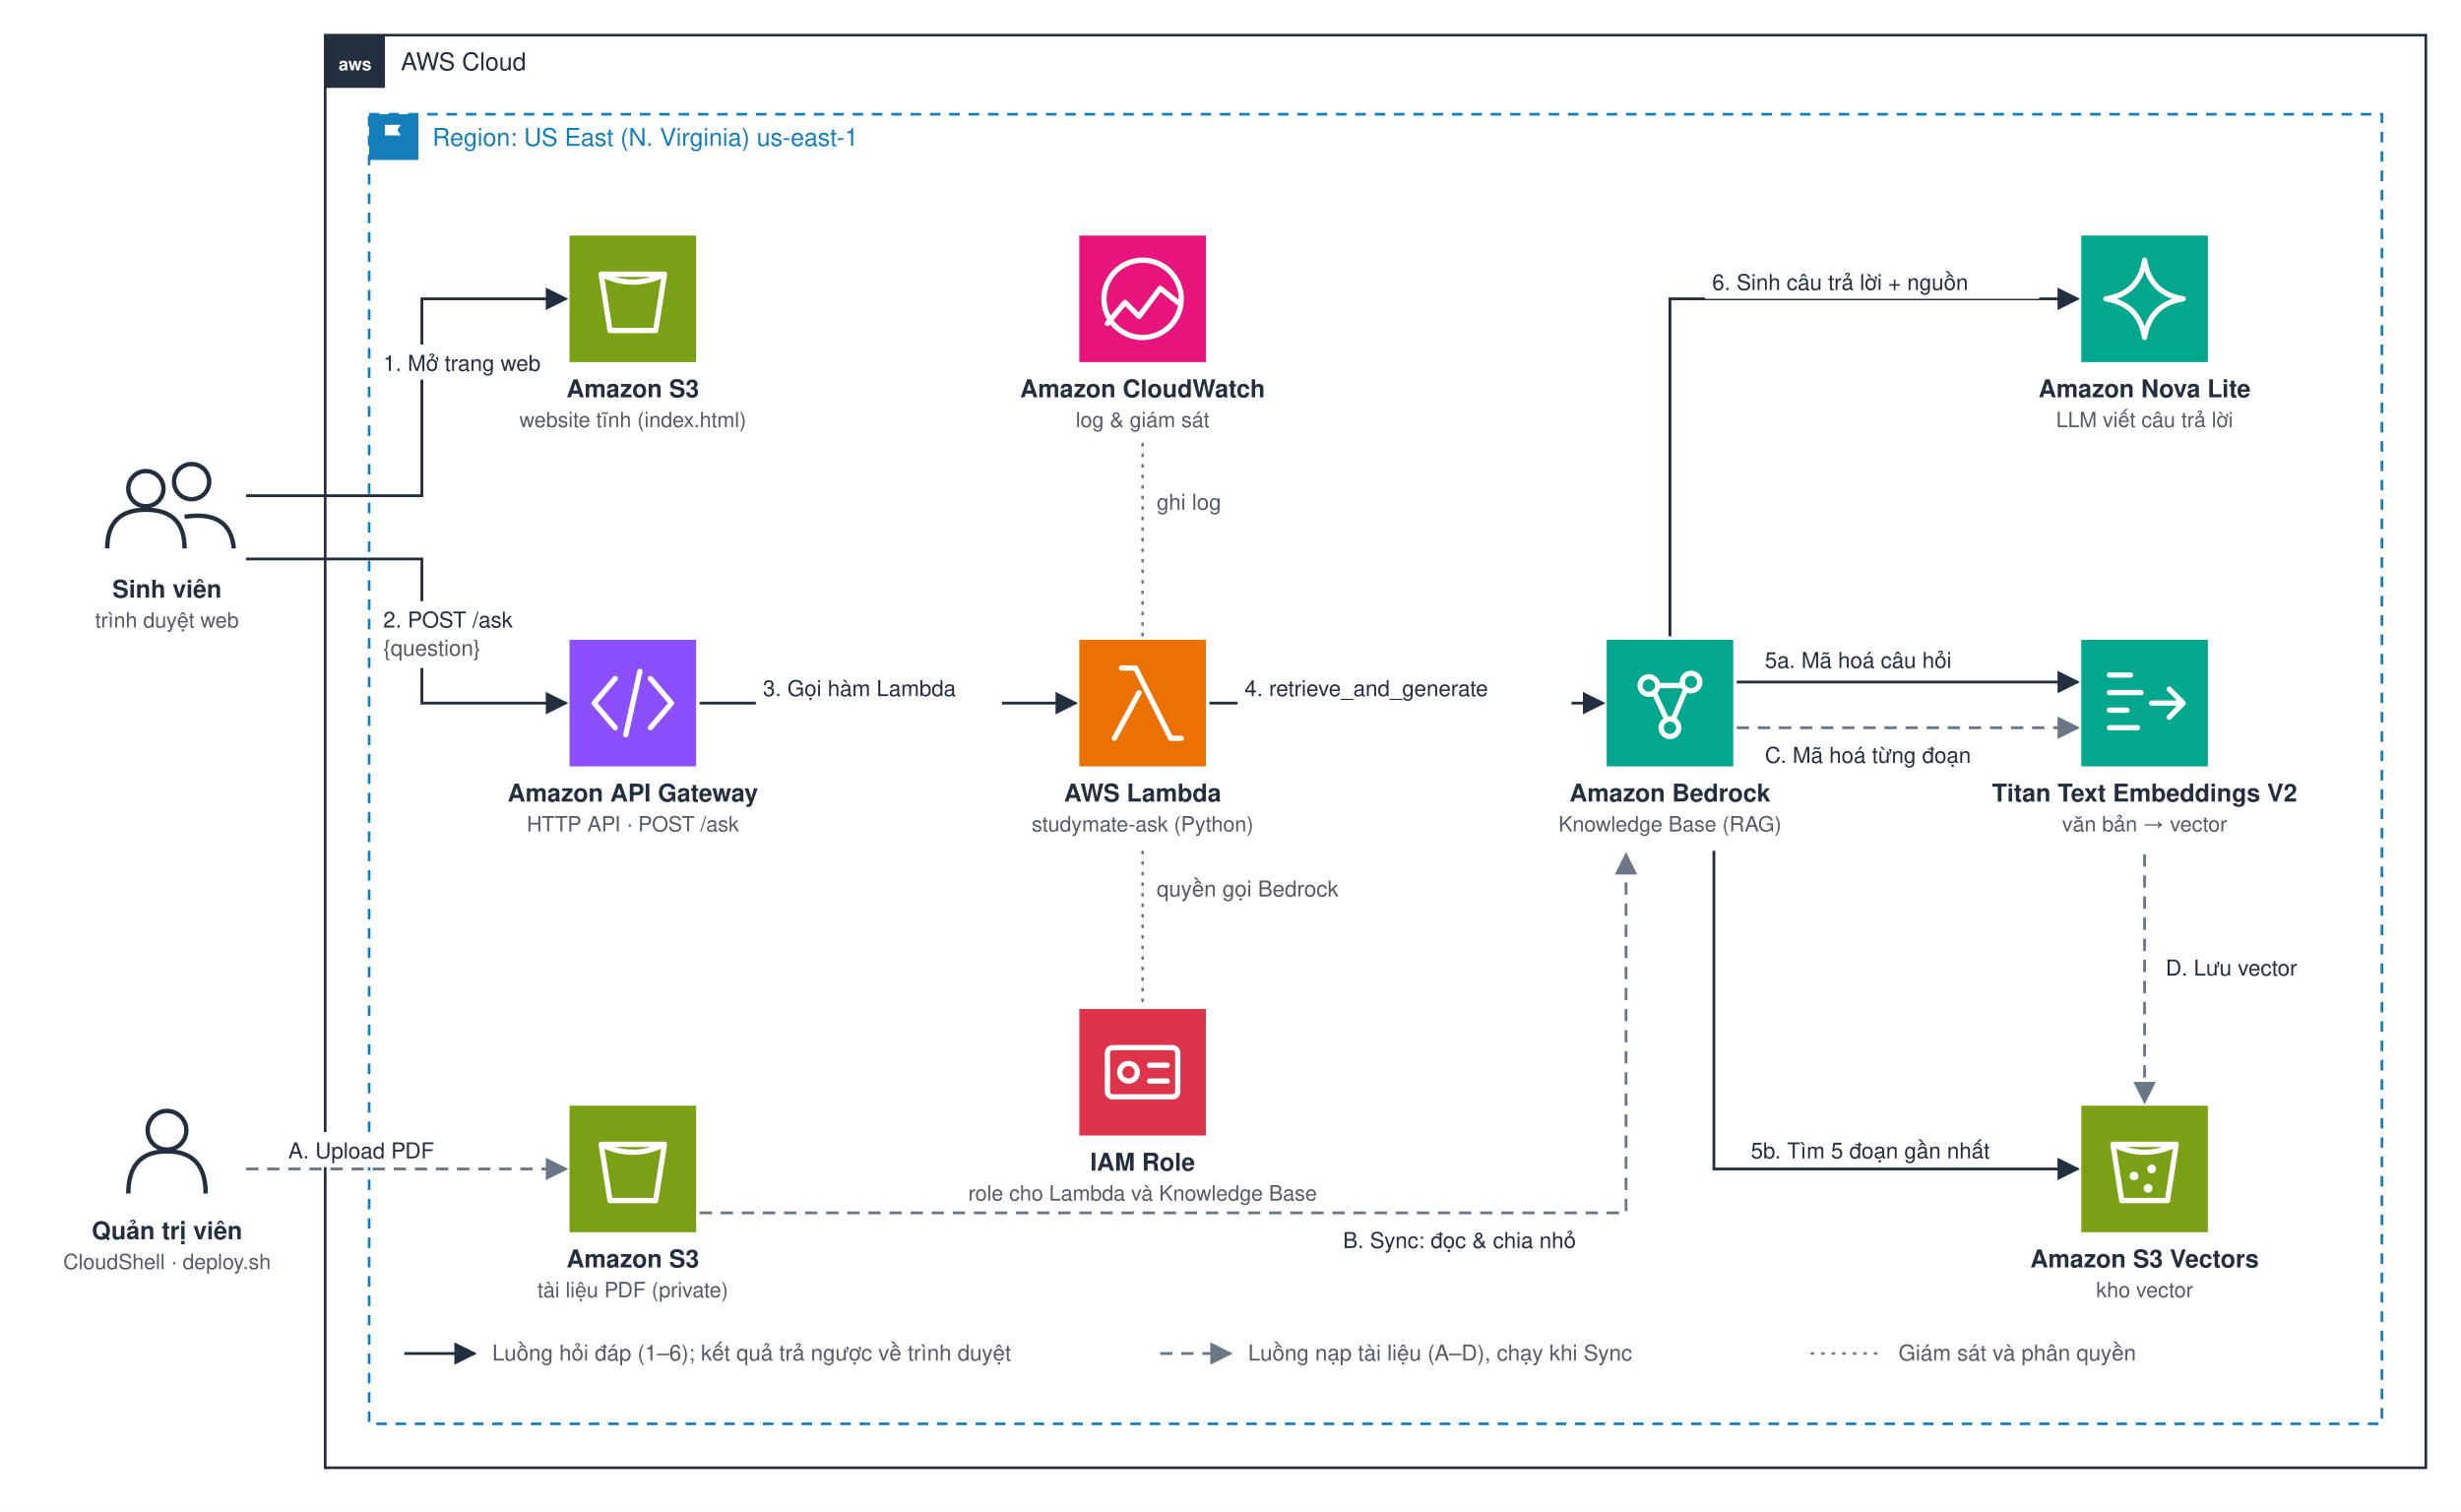
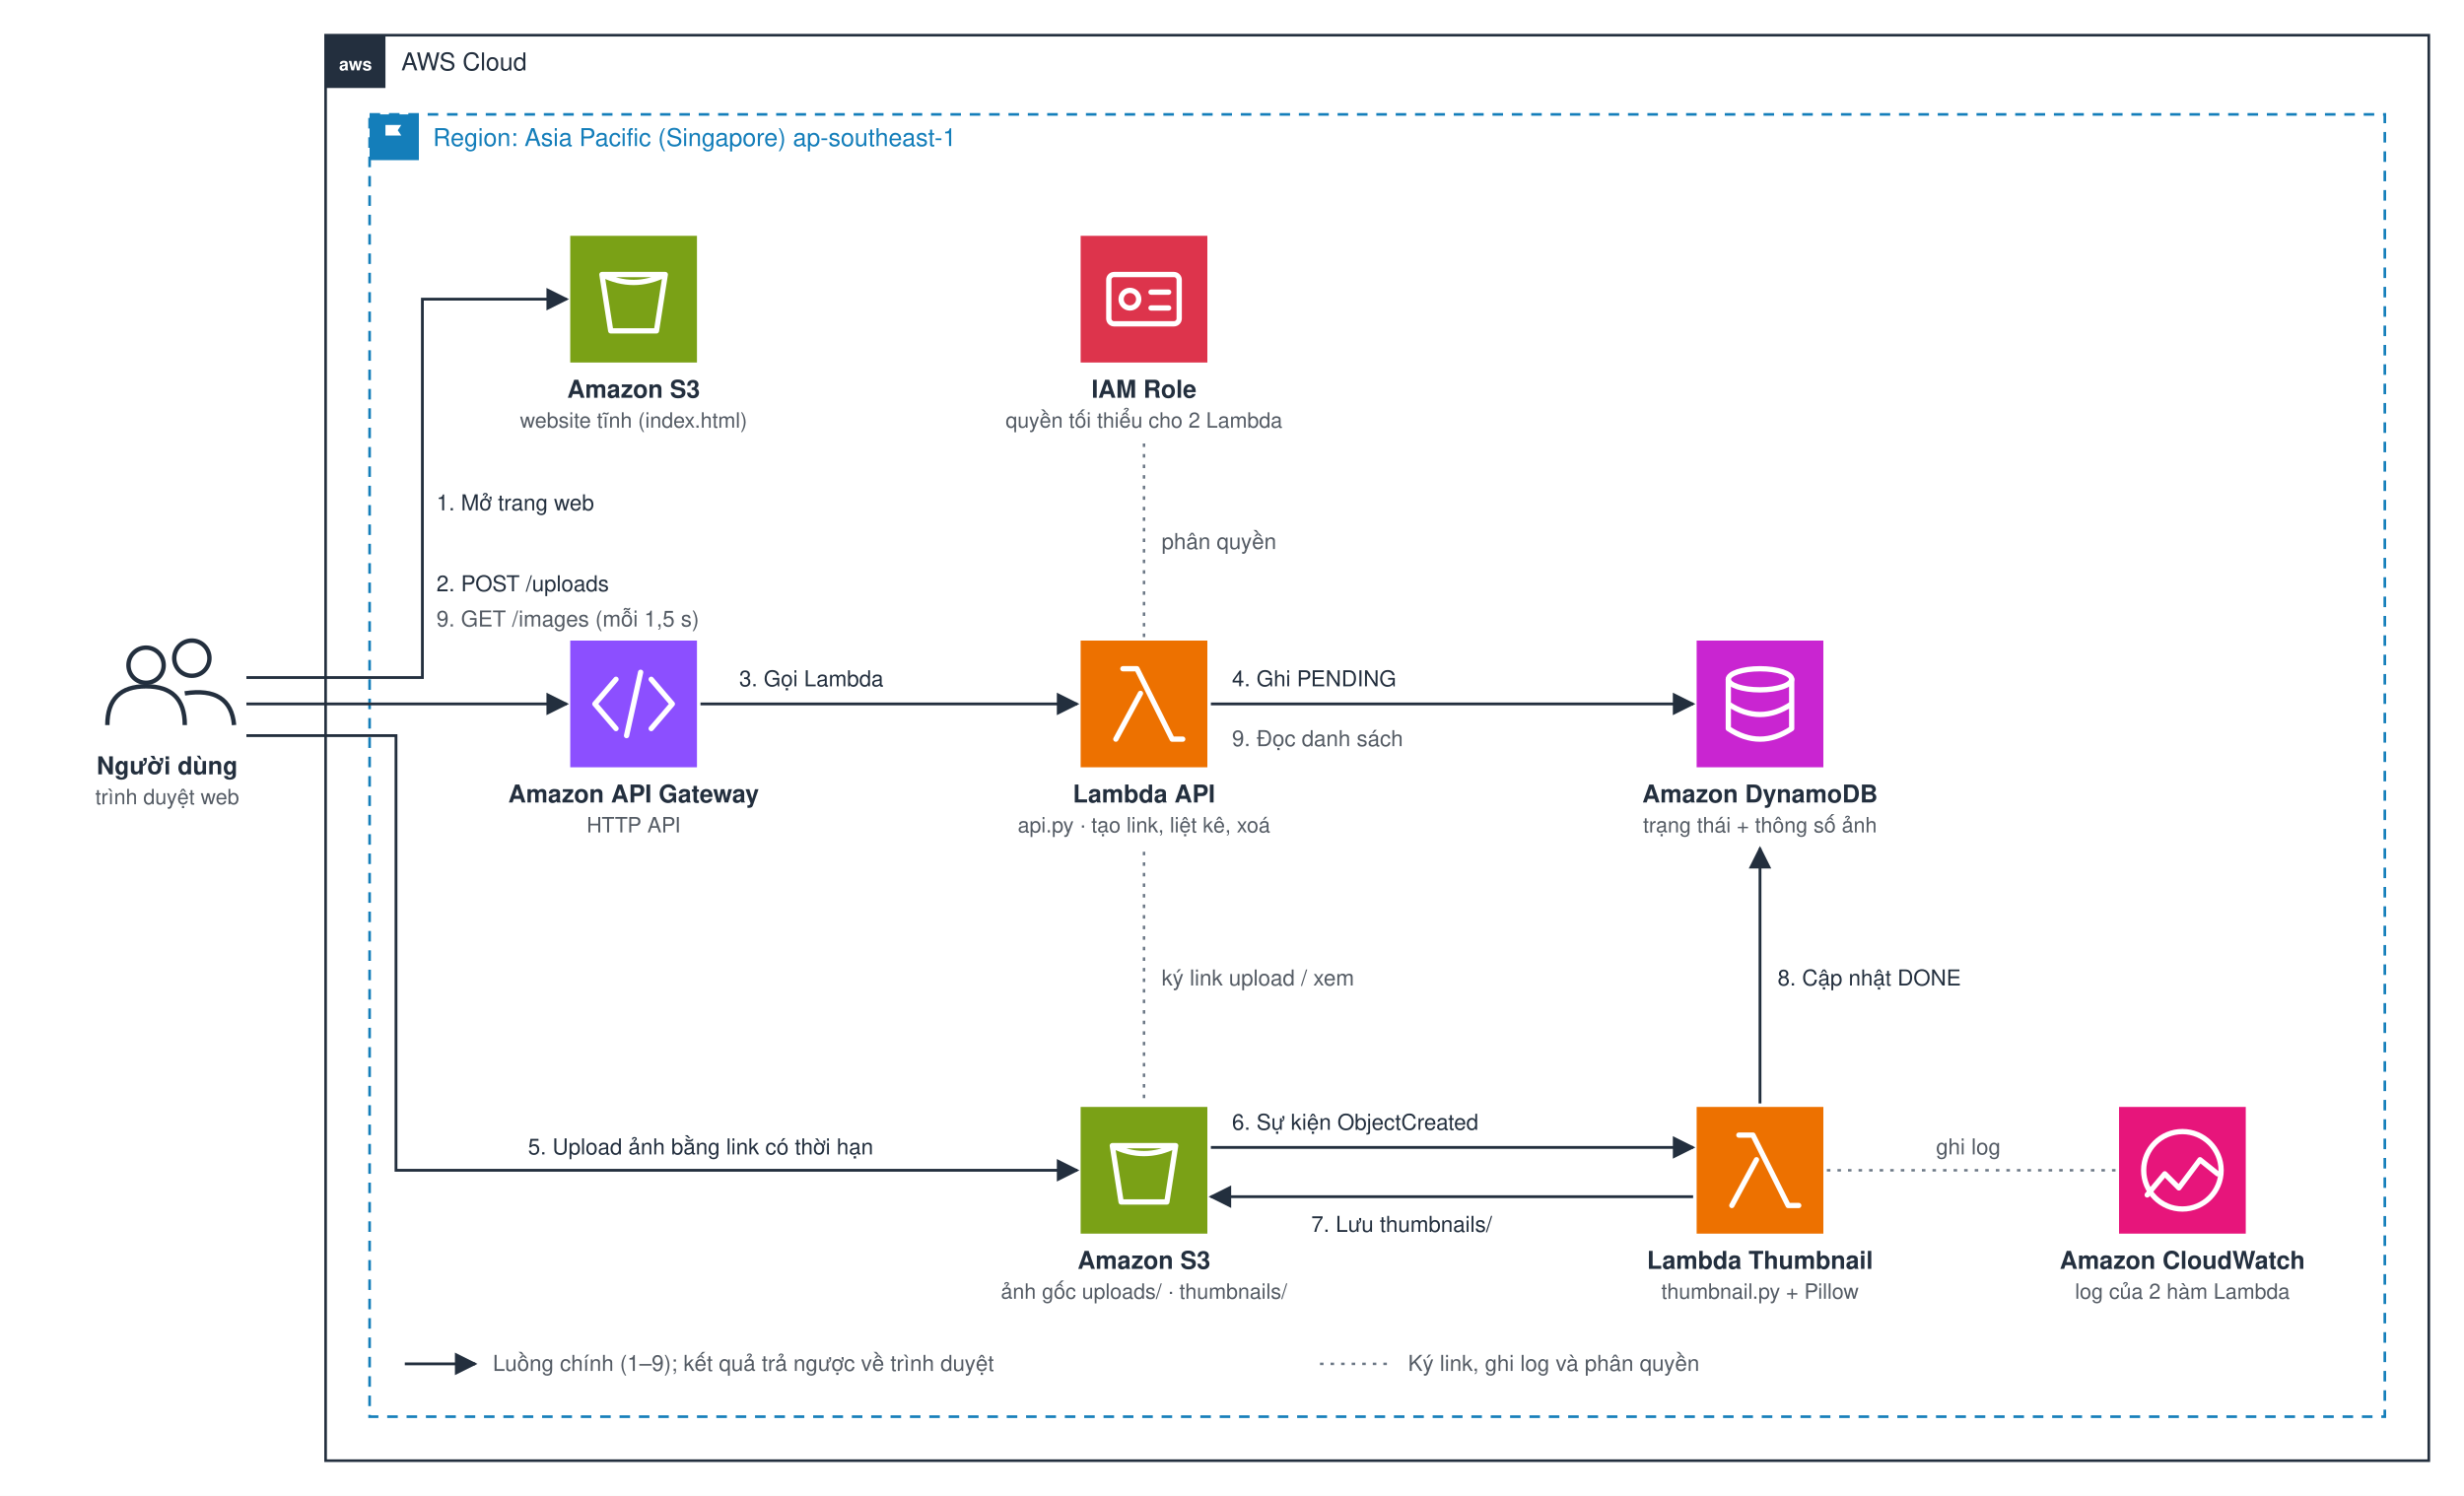
- <svg xmlns="http://www.w3.org/2000/svg" viewBox="0 0 1400 860" font-family="Helvetica, Arial, sans-serif">
+ <svg xmlns="http://www.w3.org/2000/svg" viewBox="0 0 1400 850" font-family="Helvetica, Arial, sans-serif" role="img" aria-label="Kiến trúc SnapThumb">
  <defs>
    <marker id="a" viewBox="0 0 10 10" refX="9" refY="5" markerWidth="8" markerHeight="8" orient="auto-start-reverse">
      <path d="M0,0 L10,5 L0,10 z" fill="#232F3E" />
    </marker>
-     <marker id="g" viewBox="0 0 10 10" refX="9" refY="5" markerWidth="8" markerHeight="8" orient="auto-start-reverse">
-       <path d="M0,0 L10,5 L0,10 z" fill="#6b7785" />
-     </marker>
-     <style>
-       .n{font-size:14px;font-weight:700;fill:#232F3E}
-       .s{font-size:12px;fill:#545b64}
-       .l{font-size:12.5px;fill:#232F3E}
-       .lg{font-size:12.5px;fill:#545b64}
-       .q{stroke:#232F3E;stroke-width:1.6;fill:none;marker-end:url(#a)}
-       .i{stroke:#6b7785;stroke-width:1.6;fill:none;stroke-dasharray:7 5;marker-end:url(#g)}
-       .d{stroke:#6b7785;stroke-width:1.4;fill:none;stroke-dasharray:2 4}
-       .lb{fill:#ffffff}
-       .glyph{fill:none;stroke:#fff;stroke-width:3;stroke-linecap:round;stroke-linejoin:round}
-     </style>
+     <style>.n{font-size:14px;font-weight:700;fill:#232F3E} .s{font-size:12px;fill:#545b64} .l{font-size:12.5px;fill:#232F3E} .lg{font-size:12.5px;fill:#545b64}
+ .q{stroke:#232F3E;stroke-width:1.6;fill:none;marker-end:url(#a)} .d{stroke:#6b7785;stroke-width:1.4;fill:none;stroke-dasharray:2 4} .lb{fill:#ffffff}
+ .glyph{fill:none;stroke:#fff;stroke-width:3;stroke-linecap:round;stroke-linejoin:round}</style>
  </defs>
-   <rect width="1400" height="860" fill="#ffffff" />
-   <rect x="185" y="20" width="1195" height="815" fill="none" stroke="#232F3E" stroke-width="1.5" />
+   <rect width="1400" height="850" fill="#ffffff" />
+   <rect x="185" y="20" width="1195" height="810" fill="none" stroke="#232F3E" stroke-width="1.5" />
  <rect x="185" y="20" width="34" height="30" fill="#232F3E" />
  <text x="202" y="40" text-anchor="middle" font-size="10" font-weight="700" fill="#fff">aws</text>
  <text x="228" y="40" font-size="14" fill="#232F3E">AWS Cloud</text>
-   <rect x="210" y="65" width="1145" height="745" fill="none" stroke="#147EBA" stroke-width="1.5" stroke-dasharray="6 5" />
+   <rect x="210" y="65" width="1145" height="740" fill="none" stroke="#147EBA" stroke-width="1.5" stroke-dasharray="6 5" />
  <rect x="210" y="65" width="28" height="26" fill="#147EBA" />
  <path d="M219,85 V71 h9 l-2,3 2,3 h-9" fill="#fff" />
-   <text x="246" y="83" font-size="14" fill="#147EBA">Region: US East (N. Virginia) us-east-1</text>
-   <g transform="translate(95,300)">
+   <text x="246" y="83" font-size="14" fill="#147EBA">Region: Asia Pacific (Singapore) ap-southeast-1</text>
+   <g transform="translate(95,400)">
    <circle cx="-12" cy="-22" r="10" fill="none" stroke="#232F3E" stroke-width="2.5" />
    <path d="M-34,12 q0,-22 22,-22 q22,0 22,22" fill="none" stroke="#232F3E" stroke-width="2.5" />
    <circle cx="14" cy="-26" r="10" fill="none" stroke="#232F3E" stroke-width="2.5" />
    <path d="M10,-6 q26,-4 28,18" fill="none" stroke="#232F3E" stroke-width="2.5" />
-     <text y="40" text-anchor="middle" class="n">Sinh viên</text>
+     <text y="40" text-anchor="middle" class="n">Người dùng</text>
    <text y="57" text-anchor="middle" class="s">trình duyệt web</text>
-   </g>
-   <g transform="translate(95,665)">
-     <circle cx="0" cy="-22" r="11" fill="none" stroke="#232F3E" stroke-width="2.5" />
-     <path d="M-22,14 q0,-24 22,-24 q22,0 22,24" fill="none" stroke="#232F3E" stroke-width="2.5" />
-     <text y="40" text-anchor="middle" class="n">Quản trị viên</text>
-     <text y="57" text-anchor="middle" class="s">CloudShell · deploy.sh</text>
  </g>
  <g transform="translate(360,170)">
    <rect x="-36" y="-36" width="72" height="72" fill="#7AA116" />
    <path class="glyph" d="M-18,-14 h36 l-5,32 h-26 z M-18,-14 q18,9 36,0" />
    <text y="56" text-anchor="middle" class="n">Amazon S3</text>
    <text y="73" text-anchor="middle" class="s">website tĩnh (index.html)</text>
  </g>
-   <g transform="translate(360,400)">
-     <rect x="-36" y="-36" width="72" height="72" fill="#8C4FFF" />
-     <path class="glyph" d="M-10,-14 l-12,14 12,14 M10,-14 l12,14 -12,14 M4,-18 l-8,36" />
-     <text y="56" text-anchor="middle" class="n">Amazon API Gateway</text>
-     <text y="73" text-anchor="middle" class="s">HTTP API · POST /ask</text>
-   </g>
-   <g transform="translate(650,400)">
-     <rect x="-36" y="-36" width="72" height="72" fill="#ED7100" />
-     <path class="glyph" d="M-16,20 l14,-26 M-12,-20 h8 l20,40 h6" />
-     <text y="56" text-anchor="middle" class="n">AWS Lambda</text>
-     <text y="73" text-anchor="middle" class="s">studymate-ask (Python)</text>
-   </g>
  <g transform="translate(650,170)">
-     <rect x="-36" y="-36" width="72" height="72" fill="#E7157B" />
-     <path class="glyph" d="M-20,14 l10,-12 8,8 12,-16 10,8" />
-     <circle class="glyph" cx="0" cy="0" r="22" />
-     <text y="56" text-anchor="middle" class="n">Amazon CloudWatch</text>
-     <text y="73" text-anchor="middle" class="s">log &amp; giám sát</text>
-   </g>
-   <g transform="translate(650,610)">
    <rect x="-36" y="-36" width="72" height="72" fill="#DD344C" />
    <rect class="glyph" x="-20" y="-14" width="40" height="28" rx="3" />
    <circle class="glyph" cx="-8" cy="0" r="5" />
    <path class="glyph" d="M4,-4 h10 M4,5 h10" />
    <text y="56" text-anchor="middle" class="n">IAM Role</text>
-     <text y="73" text-anchor="middle" class="s">role cho Lambda và Knowledge Base</text>
+     <text y="73" text-anchor="middle" class="s">quyền tối thiểu cho 2 Lambda</text>
  </g>
-   <g transform="translate(950,400)">
-     <rect x="-36" y="-36" width="72" height="72" fill="#01A88D" />
-     <circle class="glyph" cx="-12" cy="-10" r="5" />
-     <circle class="glyph" cx="12" cy="-12" r="5" />
-     <circle class="glyph" cx="0" cy="14" r="5" />
-     <path class="glyph" d="M-7,-10 h14 M-9,-6 l7,15 M9,-8 l-7,17" />
-     <text y="56" text-anchor="middle" class="n">Amazon Bedrock</text>
-     <text y="73" text-anchor="middle" class="s">Knowledge Base (RAG)</text>
+   <g transform="translate(360,400)">
+     <rect x="-36" y="-36" width="72" height="72" fill="#8C4FFF" />
+     <path class="glyph" d="M-10,-14 l-12,14 12,14 M10,-14 l12,14 -12,14 M4,-18 l-8,36" />
+     <text y="56" text-anchor="middle" class="n">Amazon API Gateway</text>
+     <text y="73" text-anchor="middle" class="s">HTTP API</text>
  </g>
-   <g transform="translate(1220,170)">
-     <rect x="-36" y="-36" width="72" height="72" fill="#01A88D" />
-     <path class="glyph" d="M0,-22 q3,19 22,22 q-19,3 -22,22 q-3,-19 -22,-22 q19,-3 22,-22 z" />
-     <text y="56" text-anchor="middle" class="n">Amazon Nova Lite</text>
-     <text y="73" text-anchor="middle" class="s">LLM viết câu trả lời</text>
+   <g transform="translate(650,400)">
+     <rect x="-36" y="-36" width="72" height="72" fill="#ED7100" />
+     <path class="glyph" d="M-16,20 l14,-26 M-12,-20 h8 l20,40 h6" />
+     <text y="56" text-anchor="middle" class="n">Lambda API</text>
+     <text y="73" text-anchor="middle" class="s">api.py · tạo link, liệt kê, xoá</text>
  </g>
-   <g transform="translate(1220,665)">
-     <rect x="-36" y="-36" width="72" height="72" fill="#7AA116" />
-     <path class="glyph" d="M-18,-14 h36 l-5,32 h-26 z M-18,-14 q18,9 36,0" />
-     <circle cx="-6" cy="4" r="2.5" fill="#fff" />
-     <circle cx="4" cy="0" r="2.5" fill="#fff" />
-     <circle cx="2" cy="11" r="2.5" fill="#fff" />
-     <text y="56" text-anchor="middle" class="n">Amazon S3 Vectors</text>
-     <text y="73" text-anchor="middle" class="s">kho vector</text>
+   <g transform="translate(1000,400)">
+     <rect x="-36" y="-36" width="72" height="72" fill="#C925D1" />
+     <ellipse class="glyph" cx="0" cy="-14" rx="18" ry="6" />
+     <path class="glyph" d="M-18,-14 v28 q18,12 36,0 v-28 M-18,0 q18,12 36,0" />
+     <text y="56" text-anchor="middle" class="n">Amazon DynamoDB</text>
+     <text y="73" text-anchor="middle" class="s">trạng thái + thông số ảnh</text>
  </g>
-   <g transform="translate(360,665)">
+   <g transform="translate(650,665)">
    <rect x="-36" y="-36" width="72" height="72" fill="#7AA116" />
    <path class="glyph" d="M-18,-14 h36 l-5,32 h-26 z M-18,-14 q18,9 36,0" />
    <text y="56" text-anchor="middle" class="n">Amazon S3</text>
-     <text y="73" text-anchor="middle" class="s">tài liệu PDF (private)</text>
+     <text y="73" text-anchor="middle" class="s">ảnh gốc uploads/ · thumbnails/</text>
  </g>
-   <g transform="translate(1220,400)">
-     <rect x="-36" y="-36" width="72" height="72" fill="#01A88D" />
-     <path class="glyph" d="M-20,-16 h12 M-20,-6 h18 M-20,4 h10 M-20,14 h16 M4,0 h16 M14,-8 l8,8 -8,8" />
-     <text y="56" text-anchor="middle" class="n">Titan Text Embeddings V2</text>
-     <text y="73" text-anchor="middle" class="s">văn bản → vector</text>
+   <g transform="translate(1000,665)">
+     <rect x="-36" y="-36" width="72" height="72" fill="#ED7100" />
+     <path class="glyph" d="M-16,20 l14,-26 M-12,-20 h8 l20,40 h6" />
+     <text y="56" text-anchor="middle" class="n">Lambda Thumbnail</text>
+     <text y="73" text-anchor="middle" class="s">thumbnail.py + Pillow</text>
  </g>
-   <polyline class="q" points="140,282 240,282 240,170 322,170" />
-   <rect class="lb" x="214" y="196" width="104" height="20" />
-   <text x="218" y="211" class="l">1. Mở trang web</text>
-   <polyline class="q" points="140,318 240,318 240,400 322,400" />
-   <rect class="lb" x="214" y="342" width="98" height="38" />
-   <text x="218" y="357" class="l">2. POST /ask</text>
-   <text x="218" y="373" class="lg">{question}</text>
+   <g transform="translate(1240,665)">
+     <rect x="-36" y="-36" width="72" height="72" fill="#E7157B" />
+     <path class="glyph" d="M-20,14 l10,-12 8,8 12,-16 10,8" />
+     <circle class="glyph" cx="0" cy="0" r="22" />
+     <text y="56" text-anchor="middle" class="n">Amazon CloudWatch</text>
+     <text y="73" text-anchor="middle" class="s">log của 2 hàm Lambda</text>
+   </g>
+   <polyline class="q" points="140,385 240,385 240,170 322,170" />
+   <rect class="lb" x="244" y="276" width="111" height="19" />
+   <text x="248" y="290" class="l">1. Mở trang web</text>
+   <line class="q" x1="140" y1="400" x2="322" y2="400" />
+   <polyline class="q" points="140,418 225,418 225,665 612,665" />
+   <rect class="lb" x="296" y="642" width="249" height="19" />
+   <text x="300" y="656" class="l">5. Upload ảnh bằng link có thời hạn</text>
  <line class="q" x1="398" y1="400" x2="612" y2="400" />
-   <rect class="lb" x="430" y="381" width="140" height="20" />
-   <text x="434" y="396" class="l">3. Gọi hàm Lambda</text>
-   <line class="q" x1="688" y1="400" x2="912" y2="400" />
-   <rect class="lb" x="704" y="381" width="190" height="20" />
-   <text x="708" y="396" class="l">4. retrieve_and_generate</text>
-   <line class="q" x1="988" y1="388" x2="1182" y2="388" />
-   <rect class="lb" x="1000" y="366" width="150" height="18" />
-   <text x="1004" y="380" class="l">5a. Mã hoá câu hỏi</text>
-   <line class="i" x1="988" y1="414" x2="1182" y2="414" />
-   <rect class="lb" x="1000" y="420" width="160" height="18" />
-   <text x="1004" y="434" class="l">C. Mã hoá từng đoạn</text>
-   <polyline class="q" points="950,362 950,170 1182,170" />
-   <rect class="lb" x="970" y="150" width="190" height="20" />
-   <text x="974" y="165" class="l">6. Sinh câu trả lời + nguồn</text>
-   <line class="d" x1="650" y1="362" x2="650" y2="252" />
-   <text x="658" y="290" class="lg">ghi log</text>
-   <line class="d" x1="650" y1="484" x2="650" y2="572" />
-   <text x="658" y="510" class="lg">quyền gọi Bedrock</text>
-   <line class="i" x1="140" y1="665" x2="322" y2="665" />
-   <rect class="lb" x="160" y="644" width="120" height="20" />
-   <text x="164" y="659" class="l">A. Upload PDF</text>
-   <polyline class="i" points="398,690 925,690 925,486" />
-   <rect class="lb" x="760" y="695" width="150" height="20" />
-   <text x="764" y="710" class="l">B. Sync: đọc &amp; chia nhỏ</text>
-   <polyline class="q" points="975,484 975,665 1182,665" />
-   <rect class="lb" x="992" y="644" width="176" height="20" />
-   <text x="996" y="659" class="l">5b. Tìm 5 đoạn gần nhất</text>
-   <line class="i" x1="1220" y1="486" x2="1220" y2="627" />
-   <rect class="lb" x="1228" y="540" width="106" height="20" />
-   <text x="1232" y="555" class="l">D. Lưu vector</text>
-   <g transform="translate(230,770)">
+   <rect class="lb" x="416" y="376" width="97" height="19" />
+   <text x="420" y="390" class="l">3. Gọi Lambda</text>
+   <line class="q" x1="688" y1="400" x2="962" y2="400" />
+   <rect class="lb" x="696" y="376" width="104" height="19" />
+   <text x="700" y="390" class="l">4. Ghi PENDING</text>
+   <rect class="lb" x="696" y="410" width="118" height="19" />
+   <text x="700" y="424" class="lg">9. Đọc danh sách</text>
+   <line class="q" x1="688" y1="652" x2="962" y2="652" />
+   <rect class="lb" x="696" y="628" width="173" height="19" />
+   <text x="700" y="642" class="l">6. Sự kiện ObjectCreated</text>
+   <line class="q" x1="962" y1="680" x2="688" y2="680" />
+   <rect class="lb" x="741" y="686" width="132" height="19" />
+   <text x="745" y="700" class="l">7. Lưu thumbnails/</text>
+   <line class="q" x1="1000" y1="627" x2="1000" y2="482" />
+   <rect class="lb" x="1006" y="546" width="118" height="19" />
+   <text x="1010" y="560" class="l">8. Cập nhật DONE</text>
+   <line class="d" x1="650" y1="484" x2="650" y2="627" />
+   <rect class="lb" x="656" y="546" width="146" height="19" />
+   <text x="660" y="560" class="lg">ký link upload / xem</text>
+   <line class="d" x1="650" y1="252" x2="650" y2="362" />
+   <rect class="lb" x="656" y="298" width="77" height="19" />
+   <text x="660" y="312" class="lg">phân quyền</text>
+   <line class="d" x1="1038" y1="665" x2="1202" y2="665" />
+   <rect class="lb" x="1096" y="642" width="56" height="19" />
+   <text x="1100" y="656" class="lg">ghi log</text>
+   <rect class="lb" x="244" y="322" width="118" height="19" />
+   <text x="248" y="336" class="l">2. POST /uploads</text>
+   <rect class="lb" x="244" y="342" width="187" height="19" />
+   <text x="248" y="356" class="lg">9. GET /images (mỗi 1,5 s)</text>
+   <g transform="translate(230,775)">
    <line x1="0" y1="0" x2="40" y2="0" stroke="#232F3E" stroke-width="1.6" marker-end="url(#a)" />
-     <text x="50" y="4" class="lg">Luồng hỏi đáp (1–6); kết quả trả ngược về trình duyệt</text>
-     <line x1="430" y1="0" x2="470" y2="0" stroke="#6b7785" stroke-width="1.6" stroke-dasharray="7 5" marker-end="url(#g)" />
-     <text x="480" y="4" class="lg">Luồng nạp tài liệu (A–D), chạy khi Sync</text>
-     <line x1="800" y1="0" x2="840" y2="0" stroke="#6b7785" stroke-width="1.4" stroke-dasharray="2 4" />
-     <text x="850" y="4" class="lg">Giám sát và phân quyền</text>
+     <text x="50" y="4" class="lg">Luồng chính (1–9); kết quả trả ngược về trình duyệt</text>
+     <line x1="520" y1="0" x2="560" y2="0" stroke="#6b7785" stroke-width="1.4" stroke-dasharray="2 4" />
+     <text x="570" y="4" class="lg">Ký link, ghi log và phân quyền</text>
  </g>
</svg>
